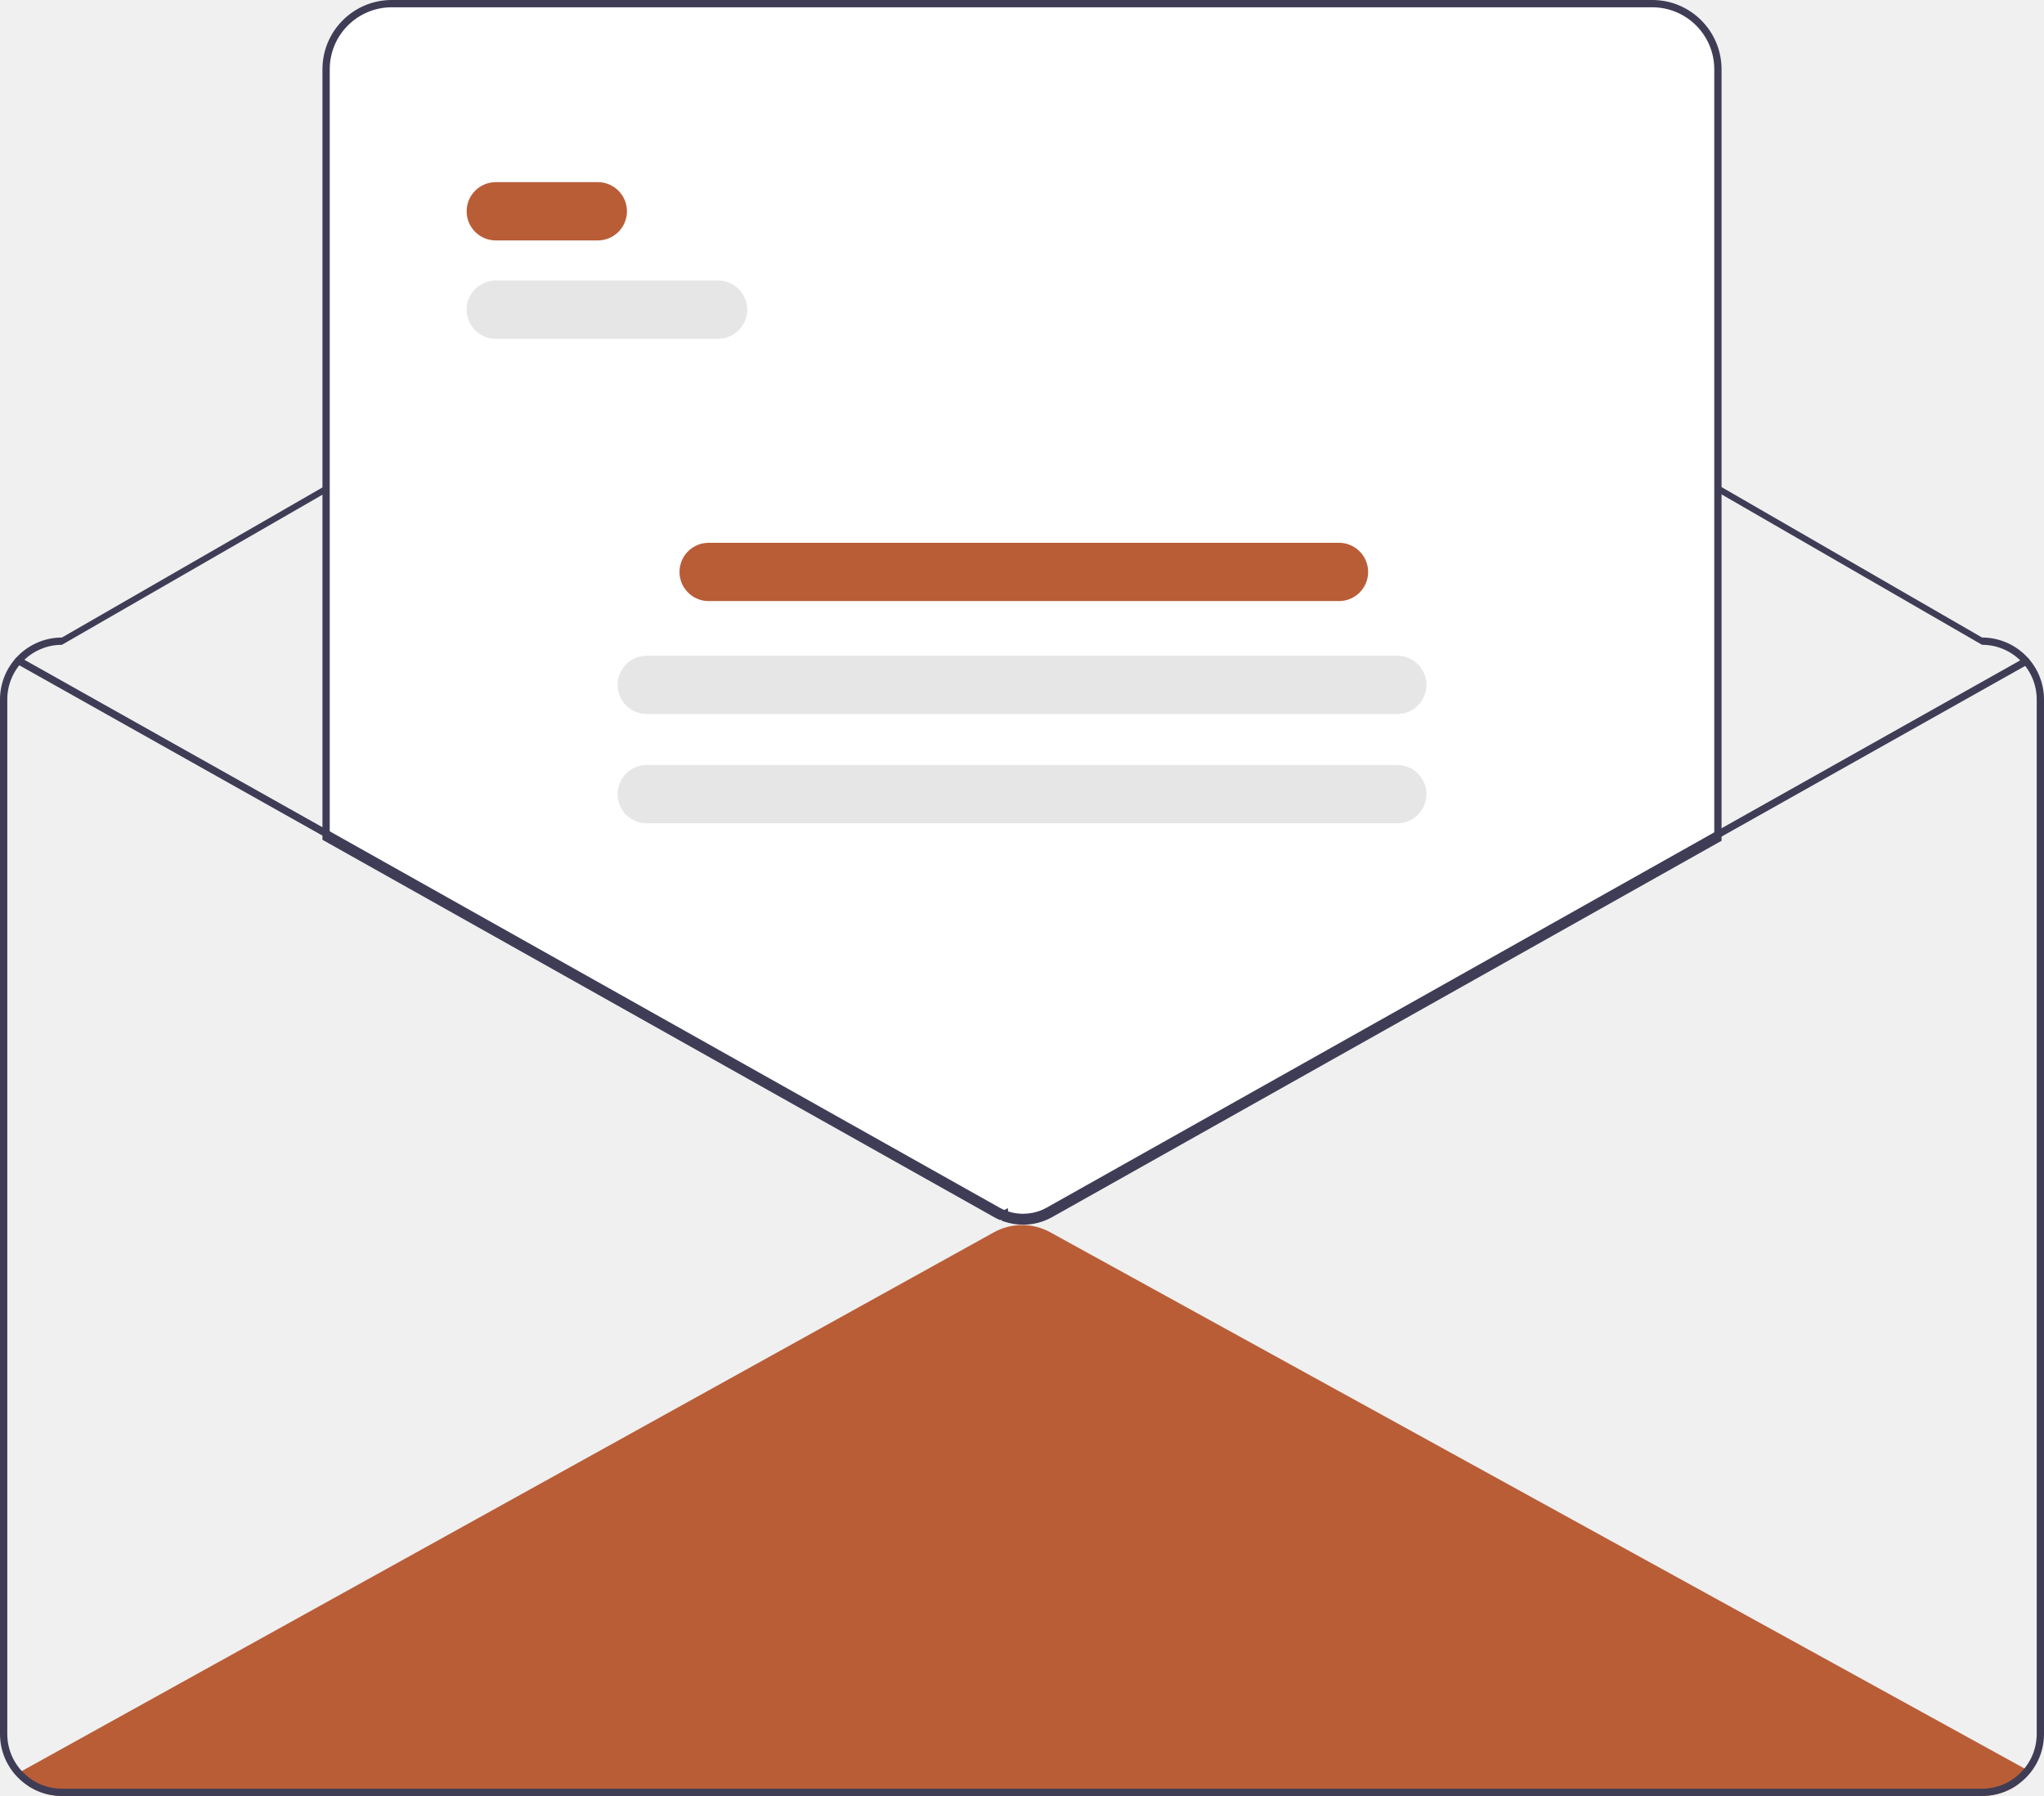
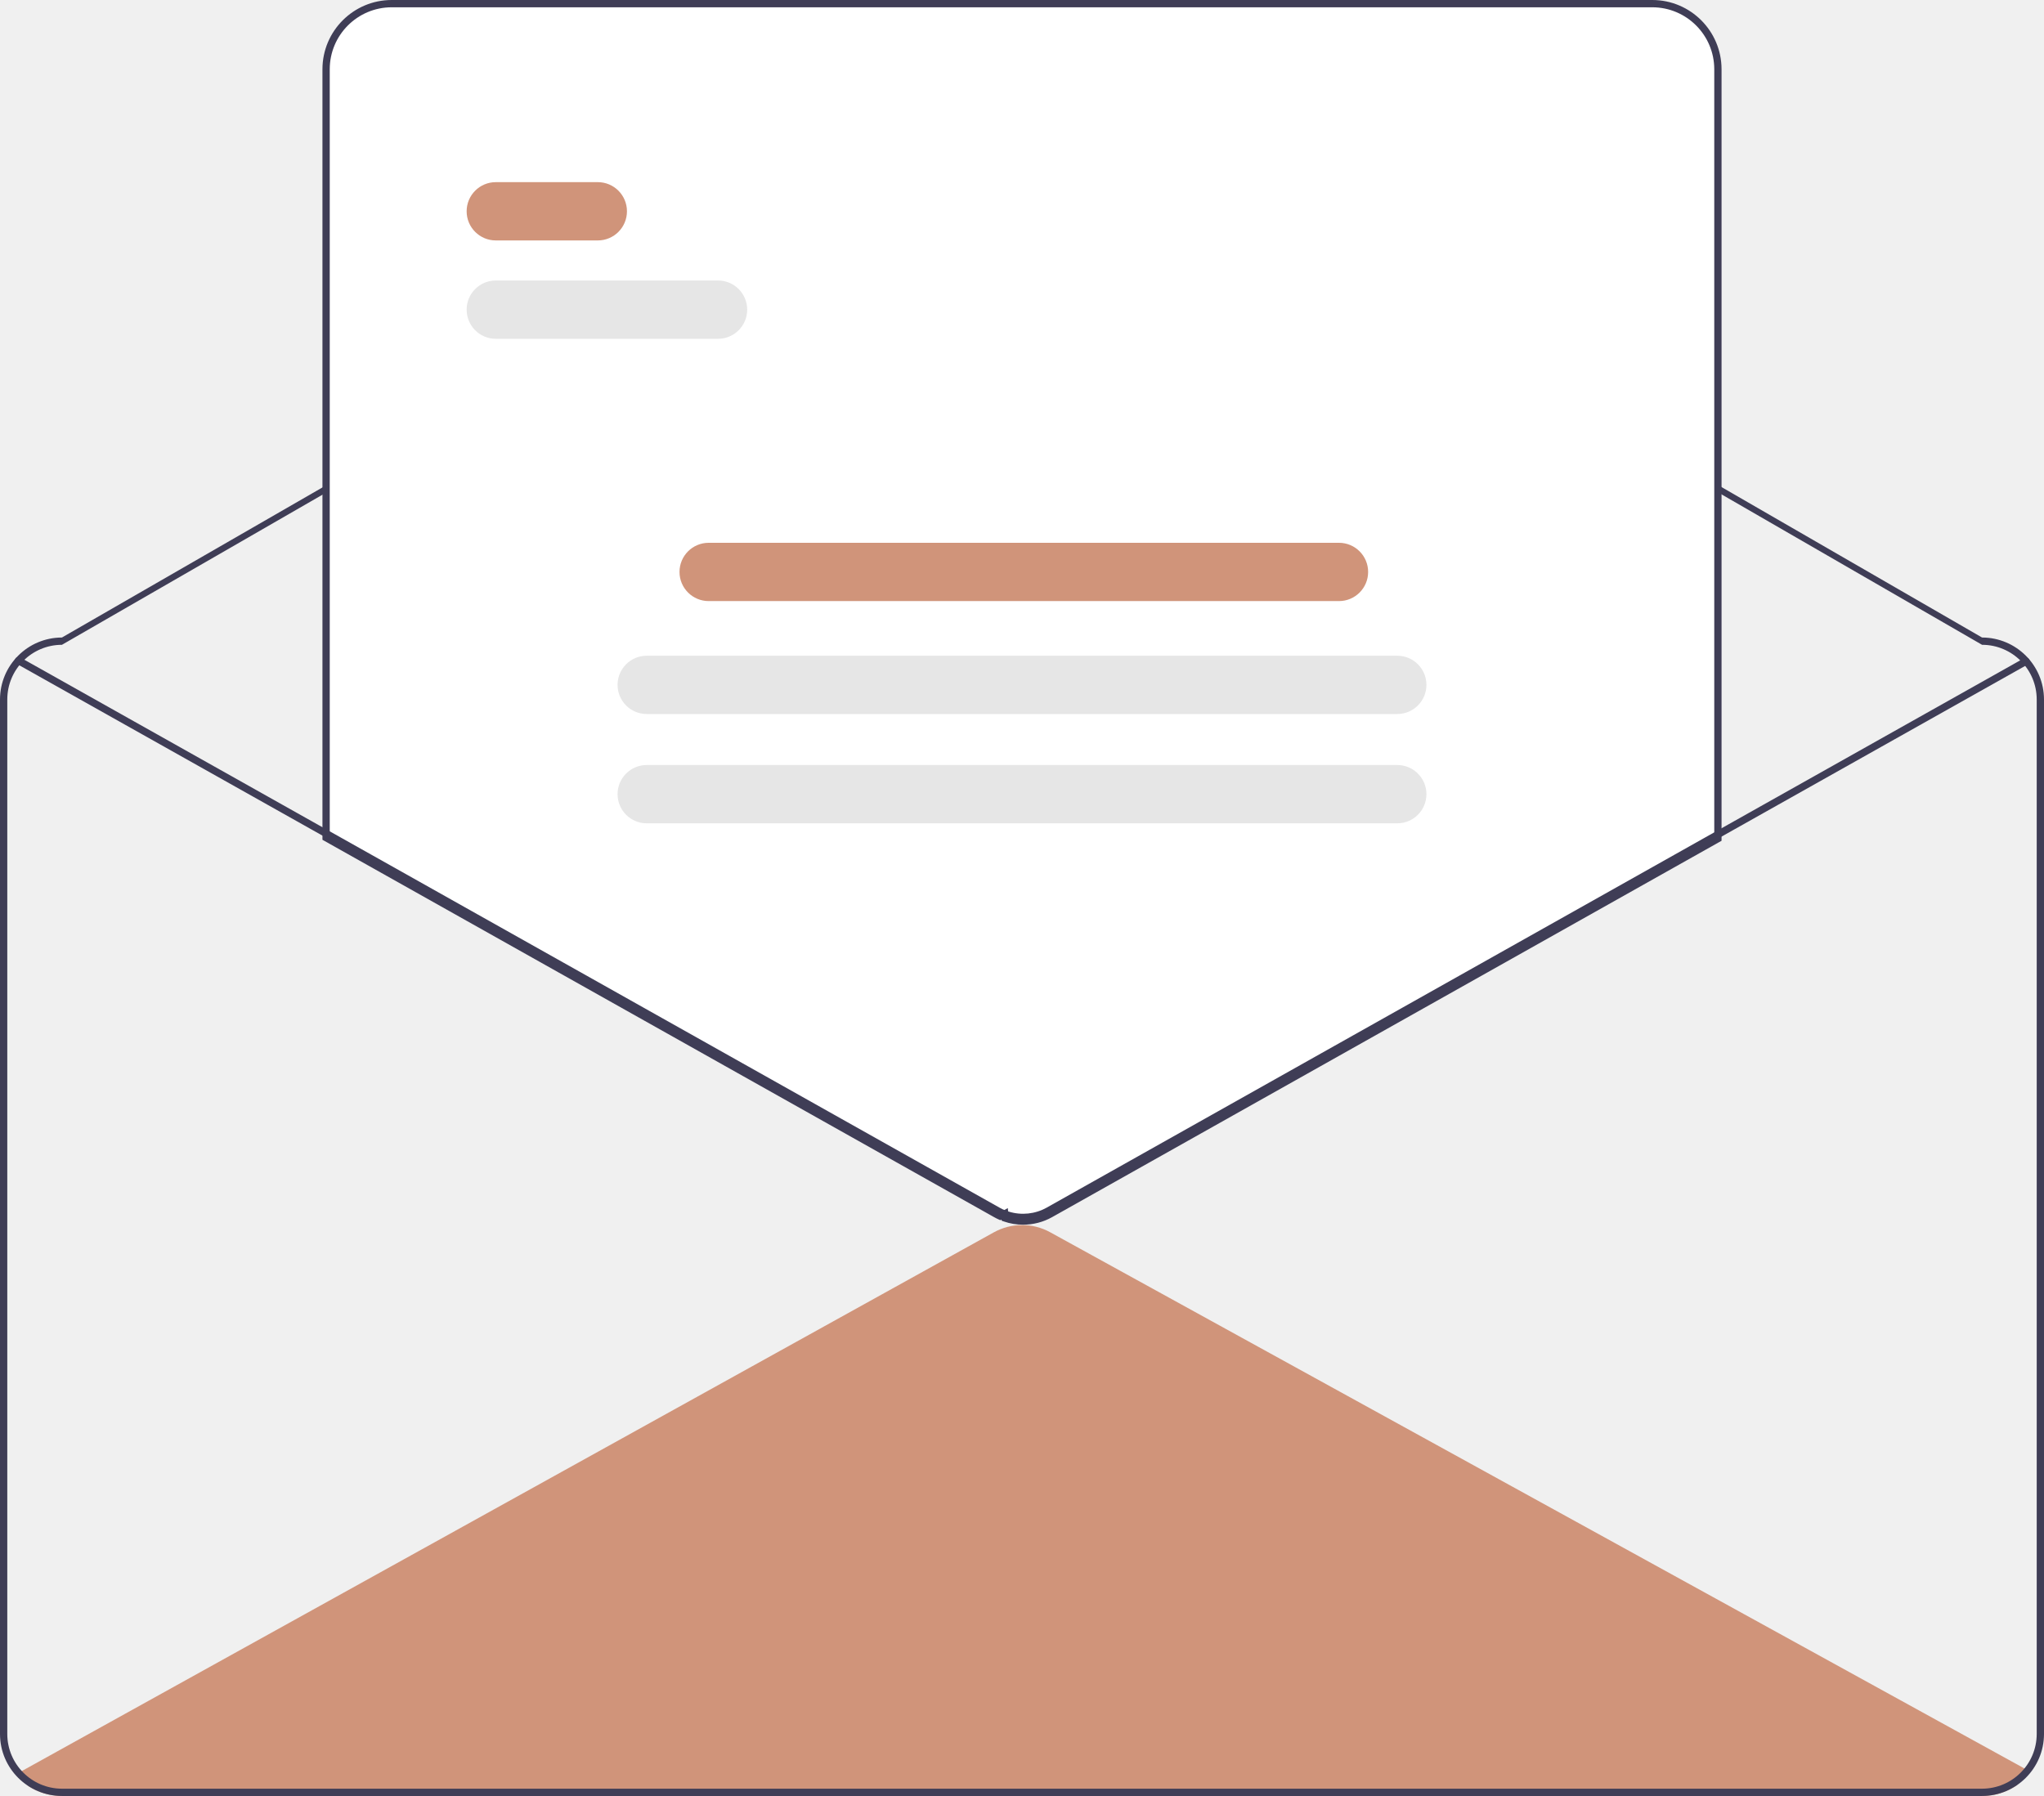
<svg xmlns="http://www.w3.org/2000/svg" viewBox="0 0 561 493">
-   <path d="M876.03,689.45c-.98,1.37-1.97,2.73-2.95,4.08A16.828,16.828,0,0,1,863.5,696.5h-527a16.904,16.904,0,0,1-9.21-2.72c-.91-1.2-1.81-2.41-2.72-3.62l.91-.5L592.27,541.78a16.019,16.019,0,0,1,15.47-.02L875.13,688.95Z" transform="translate(-319.5 -203.5)" fill="#b95d37" />
+   <path d="M876.03,689.45c-.98,1.37-1.97,2.73-2.95,4.08A16.828,16.828,0,0,1,863.5,696.5h-527a16.904,16.904,0,0,1-9.21-2.72c-.91-1.2-1.81-2.41-2.72-3.62l.91-.5L592.27,541.78a16.019,16.019,0,0,1,15.47-.02L875.13,688.95Z" transform="translate(-319.5 -203.5)" fill="#d0947a" />
  <path d="M863.5,378.5,632.282,244.97a64.023,64.023,0,0,0-63.981-.032L336.5,378.5a17.024,17.024,0,0,0-17,17v284a17.02,17.02,0,0,0,17,17h527a17.029,17.029,0,0,0,17-17v-284A17.024,17.024,0,0,0,863.5,378.5Zm15,301a15.036,15.036,0,0,1-15,15h-527a15.027,15.027,0,0,1-15-15v-284a15.018,15.018,0,0,1,15-15L568.3,246.938a64.023,64.023,0,0,1,63.981.032L863.5,380.5a15.018,15.018,0,0,1,15,15Z" transform="translate(-319.5 -203.5)" fill="#3f3d56" />
  <path d="M600.3,539.18a15.363,15.363,0,0,1-5.116-.858l-.302-.107-.061-.672c-.188.093-.379.182-.569.266l-.201.088-.201-.089c-.421-.185-.84-.395-1.244-.622L408.5,433.732V222.5A18.521,18.521,0,0,1,427,204H773a18.521,18.521,0,0,1,18.5,18.5V434.002l-.255.144-183.25,103.04A15.757,15.757,0,0,1,600.3,539.18Z" transform="translate(-319.5 -203.5)" fill="#fff" />
  <path d="M600.3,539.68a15.856,15.856,0,0,1-5.282-.887l-.605-.213-.026-.286-.337.148-.402-.177c-.437-.192-.87-.409-1.288-.645L408,434.025V222.5a19.022,19.022,0,0,1,19-19H773a19.022,19.022,0,0,1,19,19V434.295L608.24,537.622A16.253,16.253,0,0,1,600.3,539.68Zm-4.013-2.577a14.492,14.492,0,0,0,10.974-1.226L790,433.125V222.5a17.019,17.019,0,0,0-17-17H427a17.019,17.019,0,0,0-17,17V432.854l11.99,6.733,171.35,96.291q.35.197.71.371.36-.174.709-.37l1.347-.759Z" transform="translate(-319.5 -203.5)" fill="#3f3d56" />
  <path d="M876.07,385.88,803.5,426.68,791,433.71,607.75,536.75a15.242,15.242,0,0,1-7.45,1.93,14.911,14.911,0,0,1-4.95-.83,12.054,12.054,0,0,1-1.3-.5q-.614-.27-1.2-.6L421.5,440.46,409,433.44l-84.92-47.72a1.011,1.011,0,0,1-.38-1.37.999.999,0,0,1,1.36-.38L409,431.14l12.5,7.02L593.83,535a13.074,13.074,0,0,0,1.78.83c.26.1.53.19.8.27A13.264,13.264,0,0,0,606.77,535L791,431.42l12.5-7.03,71.59-40.25a.998.998,0,1,1,.98,1.74Z" transform="translate(-319.5 -203.5)" fill="#3f3d56" />
-   <path d="M483.575,269.5h-28a8,8,0,0,1,0-16h28a8,8,0,0,1,0,16Z" transform="translate(-319.5 -203.5)" fill="#b95d37" />
+   <path d="M483.575,269.5h-28a8,8,0,0,1,0-16h28a8,8,0,0,1,0,16Z" transform="translate(-319.5 -203.5)" fill="#d0947a" />
  <path d="M516.575,296.5h-61a8,8,0,0,1,0-16h61a8,8,0,0,1,0,16Z" transform="translate(-319.5 -203.5)" fill="#e6e6e6" />
-   <path d="M687,368.5H514a8,8,0,0,1,0-16H687a8,8,0,0,1,0,16Z" transform="translate(-319.5 -203.5)" fill="#b95d37" />
+   <path d="M687,368.5H514a8,8,0,0,1,0-16H687a8,8,0,0,1,0,16Z" transform="translate(-319.5 -203.5)" fill="#d0947a" />
  <path d="M703,399.5H497a8,8,0,0,1,0-16H703a8,8,0,0,1,0,16Z" transform="translate(-319.5 -203.5)" fill="#e6e6e6" />
  <path d="M703,429.5H497a8,8,0,0,1,0-16H703a8,8,0,0,1,0,16Z" transform="translate(-319.5 -203.5)" fill="#e6e6e6" />
</svg>
